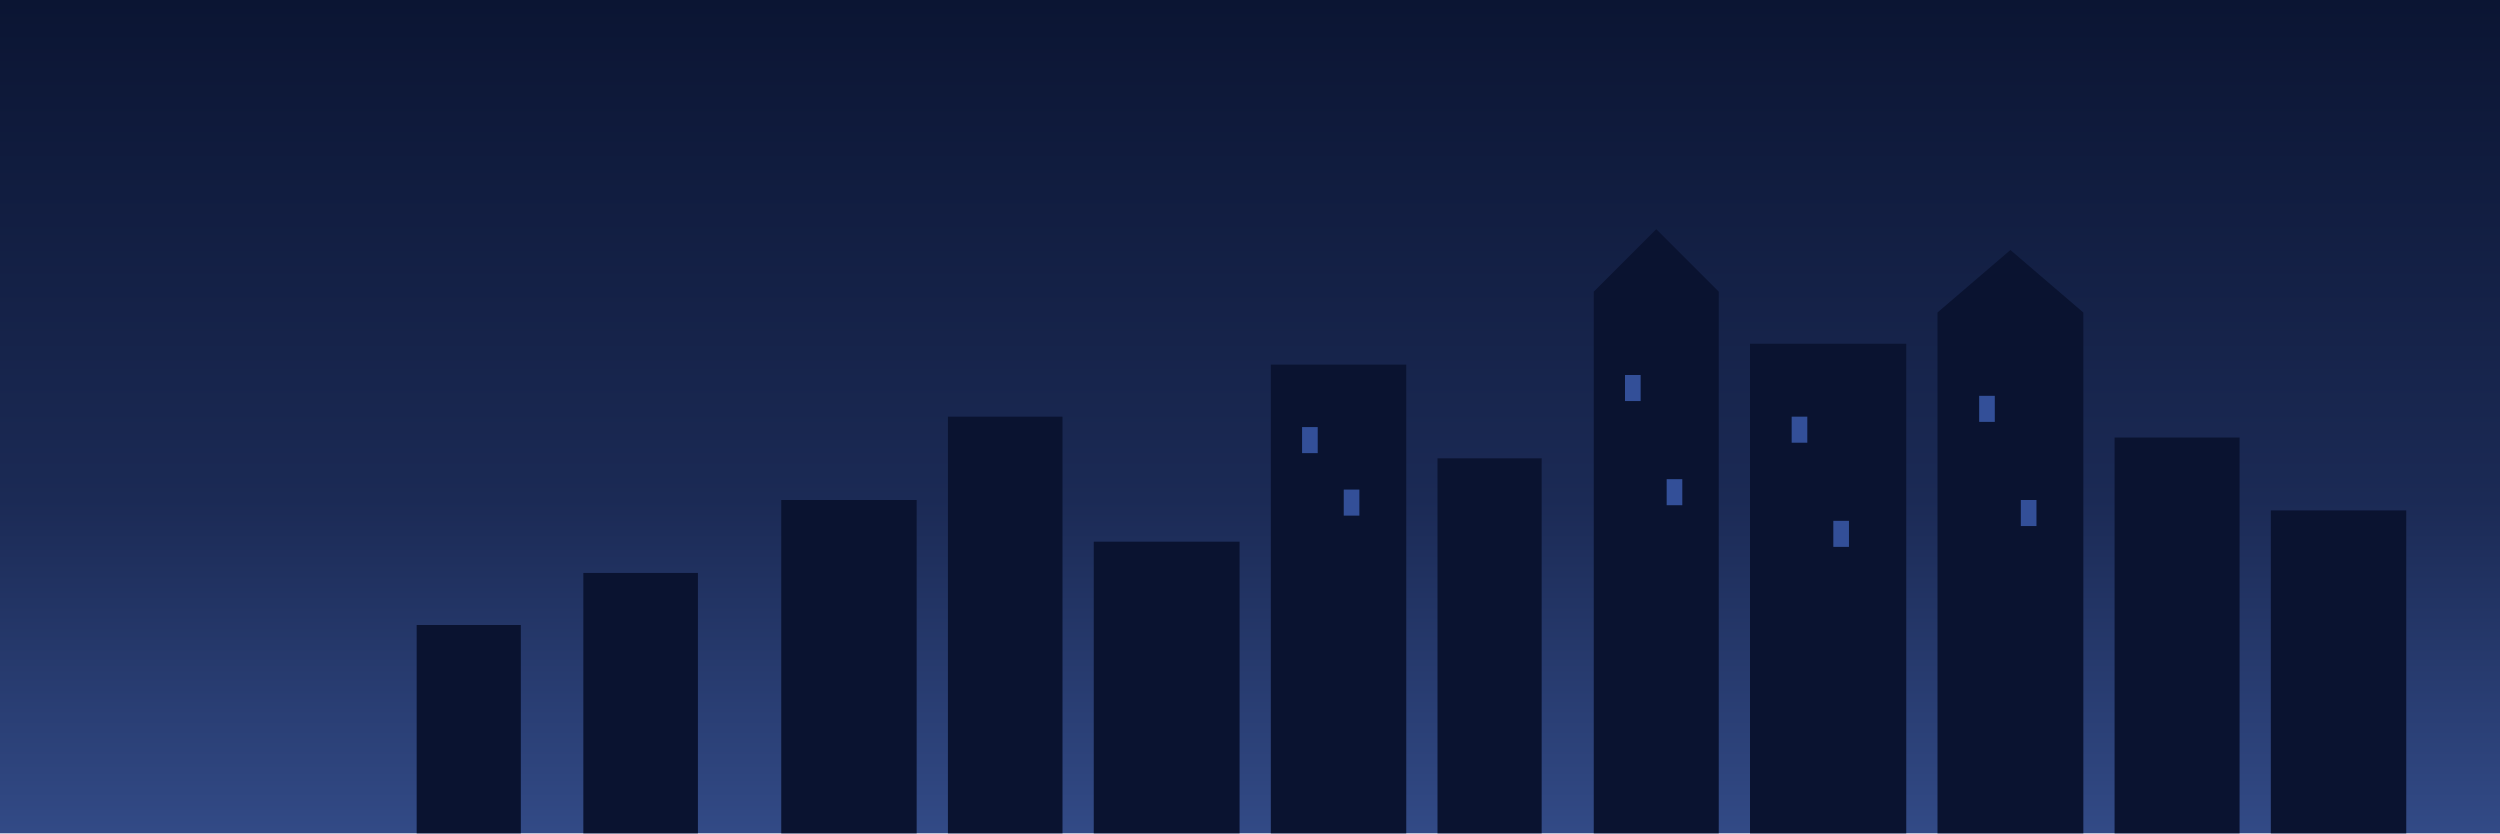
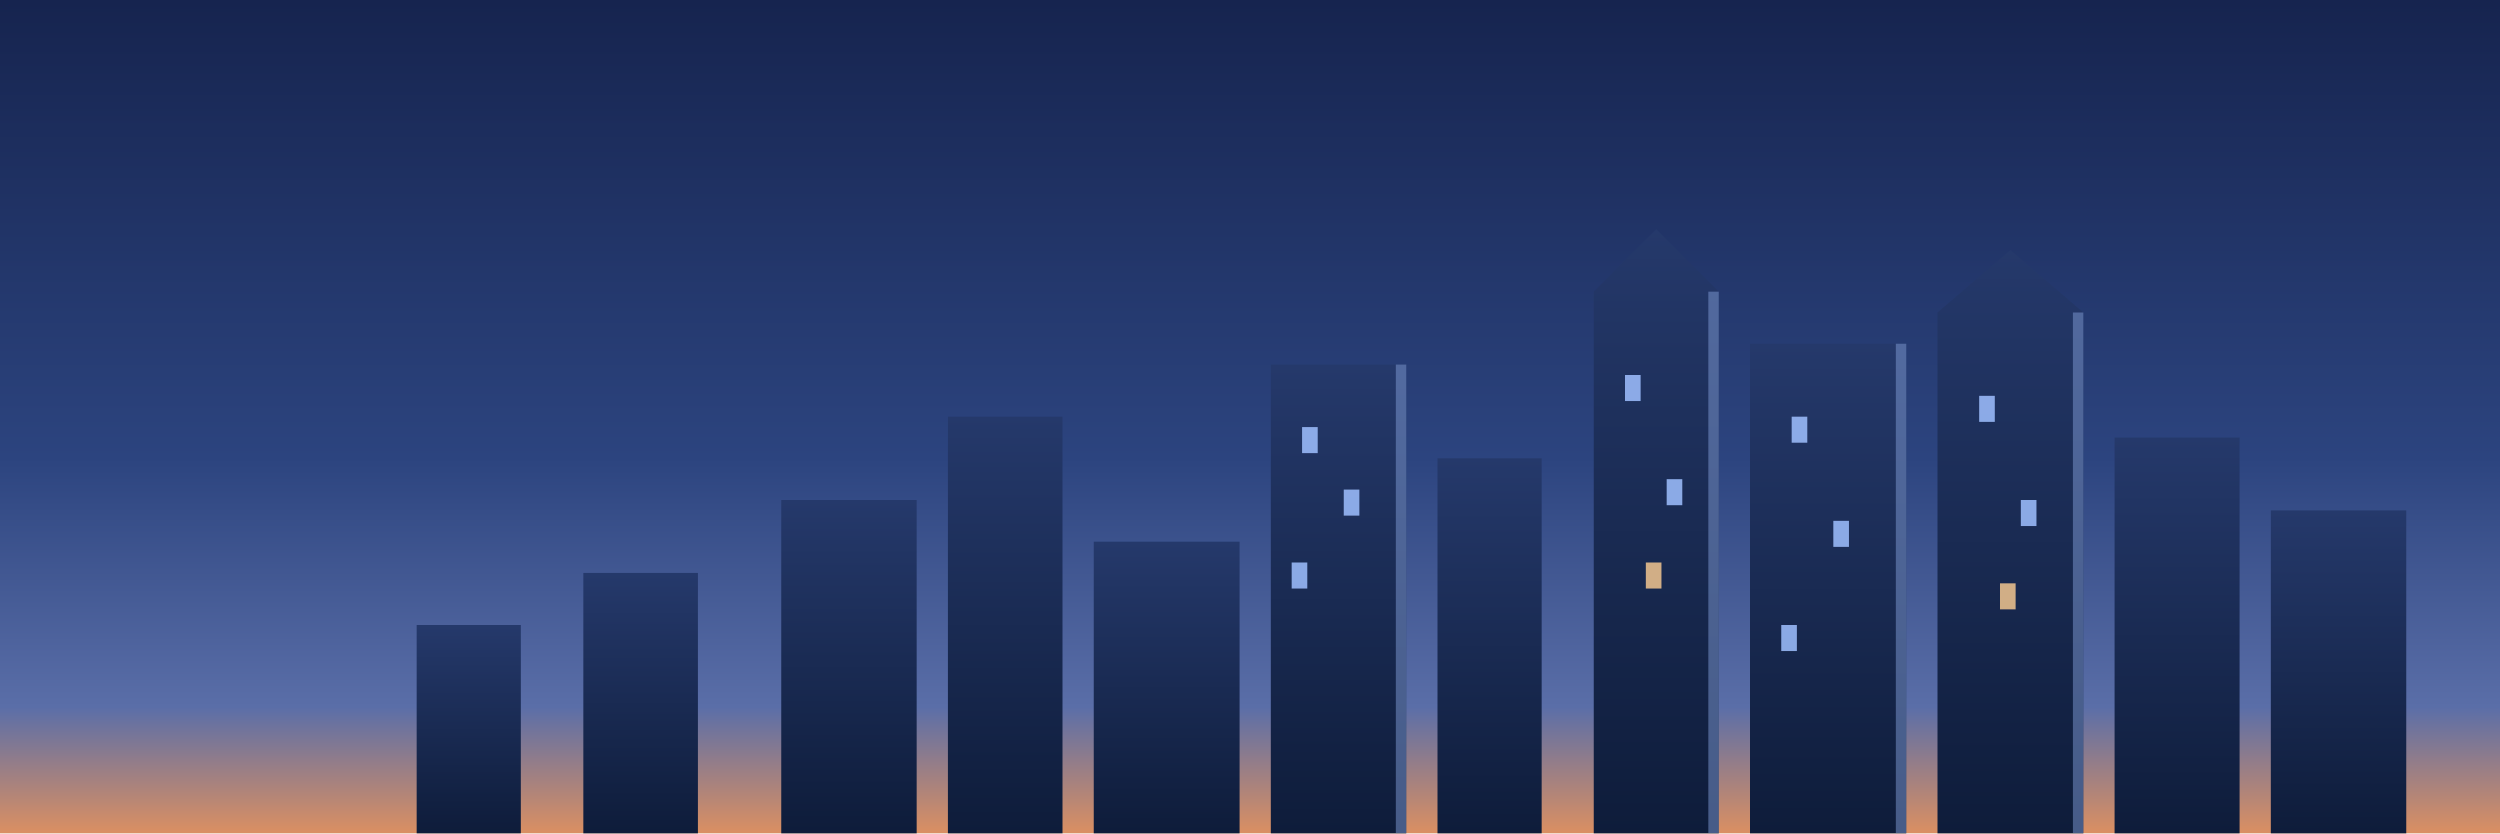
<svg xmlns="http://www.w3.org/2000/svg" width="480" height="160" viewBox="0 0 480 160" preserveAspectRatio="xMidYMid slice" role="img" aria-label="Houston downtown skyline at dusk">
  <defs>
    <linearGradient id="sky" x1="0" y1="0" x2="0" y2="1">
-       <stop offset="0" stop-color="#0b1533" />
-       <stop offset="0.6" stop-color="#1b2a55" />
-       <stop offset="1" stop-color="#324a86" />
+       <stop offset="0" stop-color="#16244f" />
+       <stop offset="0.55" stop-color="#2c447f" />
+       <stop offset="0.85" stop-color="#5a6ea8" />
+       <stop offset="1" stop-color="#d98f63" />
+     </linearGradient>
+     <linearGradient id="bldg" x1="0" y1="0" x2="0" y2="1">
+       <stop offset="0" stop-color="#25396b" />
+       <stop offset="1" stop-color="#0e1c3a" />
    </linearGradient>
  </defs>
  <rect width="480" height="160" fill="url(#sky)" />
-   <g fill="#0a1330">
+   <g fill="url(#bldg)">
    <rect x="150" y="96" width="26" height="64" />
    <rect x="182" y="80" width="22" height="80" />
    <rect x="210" y="104" width="28" height="56" />
    <rect x="244" y="70" width="26" height="90" />
    <rect x="276" y="88" width="20" height="72" />
    <path d="M306 56 L318 44 L330 56 L330 160 L306 160 Z" />
    <rect x="336" y="66" width="30" height="94" />
    <path d="M372 60 L386 48 L400 60 L400 160 L372 160 Z" />
    <rect x="406" y="84" width="24" height="76" />
    <rect x="436" y="98" width="26" height="62" />
    <rect x="112" y="110" width="22" height="50" />
    <rect x="80" y="120" width="20" height="40" />
  </g>
-   <g fill="#5b8cff" opacity="0.5">
+   <g fill="#7f9bd6" opacity="0.5">
+     <rect x="328" y="56" width="2" height="104" />
+     <rect x="398" y="60" width="2" height="100" />
+     <rect x="364" y="66" width="2" height="94" />
+     <rect x="268" y="70" width="2" height="90" />
+   </g>
+   <g fill="#9fc0ff" opacity="0.85">
    <rect x="250" y="82" width="3" height="5" />
    <rect x="258" y="94" width="3" height="5" />
    <rect x="312" y="72" width="3" height="5" />
    <rect x="320" y="92" width="3" height="5" />
    <rect x="344" y="80" width="3" height="5" />
    <rect x="352" y="100" width="3" height="5" />
    <rect x="380" y="76" width="3" height="5" />
    <rect x="388" y="96" width="3" height="5" />
+     <rect x="248" y="108" width="3" height="5" />
+     <rect x="342" y="120" width="3" height="5" />
+   </g>
+   <g fill="#ffcf94" opacity="0.8">
+     <rect x="316" y="108" width="3" height="5" />
+     <rect x="384" y="112" width="3" height="5" />
  </g>
</svg>
